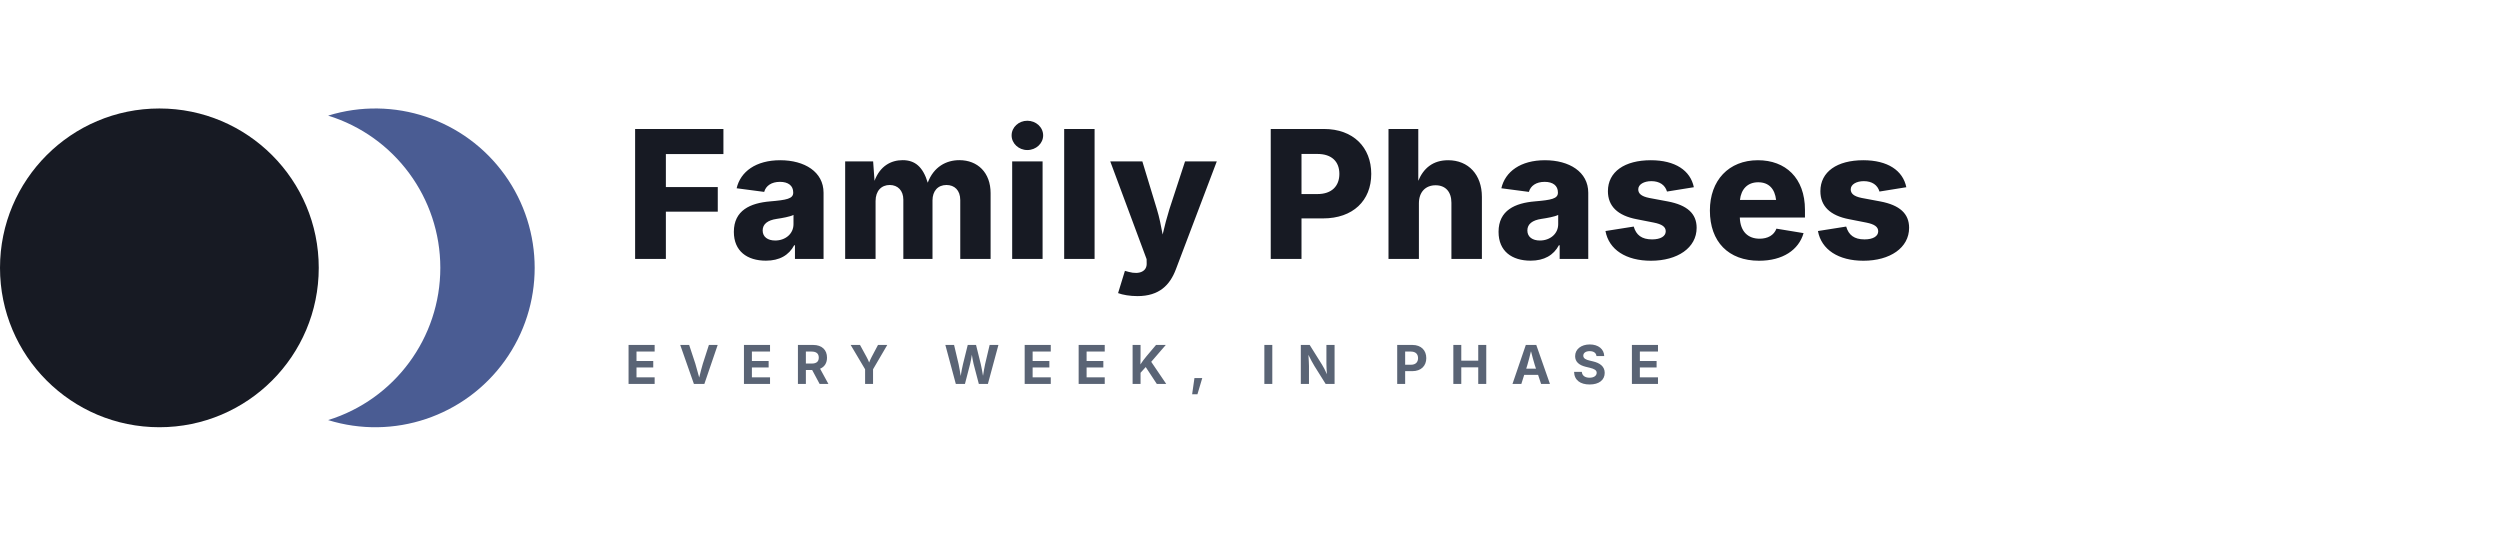
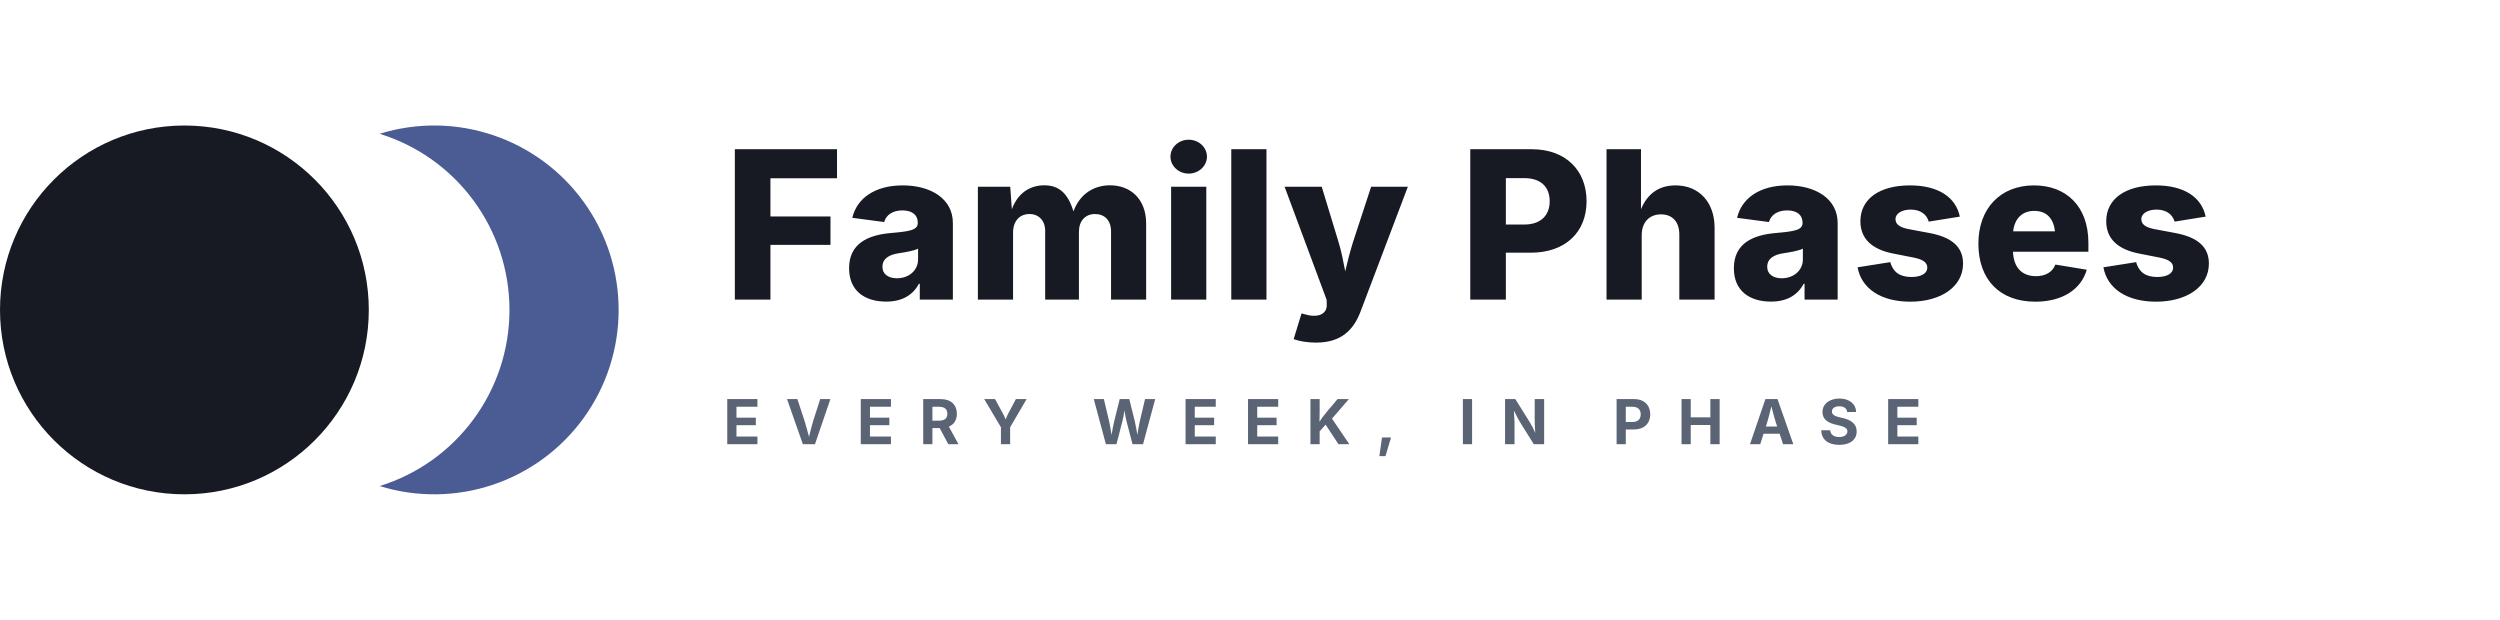
- <svg xmlns="http://www.w3.org/2000/svg" viewBox="0 0 560 120" width="560" height="120">
+ <svg xmlns="http://www.w3.org/2000/svg" viewBox="0 0 484 120" width="484" height="120">
  <circle cx="35.7" cy="60" r="35.7" fill="#171A23" />
  <path d="M73.5 25.9A35.7 35.7 0 1 1 73.5 94.1A35.7 35.7 0 0 0 73.5 25.9Z" fill="#4A5C93" />
  <text x="140" y="58" font-family="Plus Jakarta Sans, Inter, sans-serif" font-weight="800" font-size="40" letter-spacing="0.32" fill="#171A23">Family Phases</text>
  <text x="140" y="86" font-family="Inter, sans-serif" font-weight="700" font-size="12" letter-spacing="4.8" fill="#5A6475">EVERY WEEK, IN PHASE</text>
</svg>
